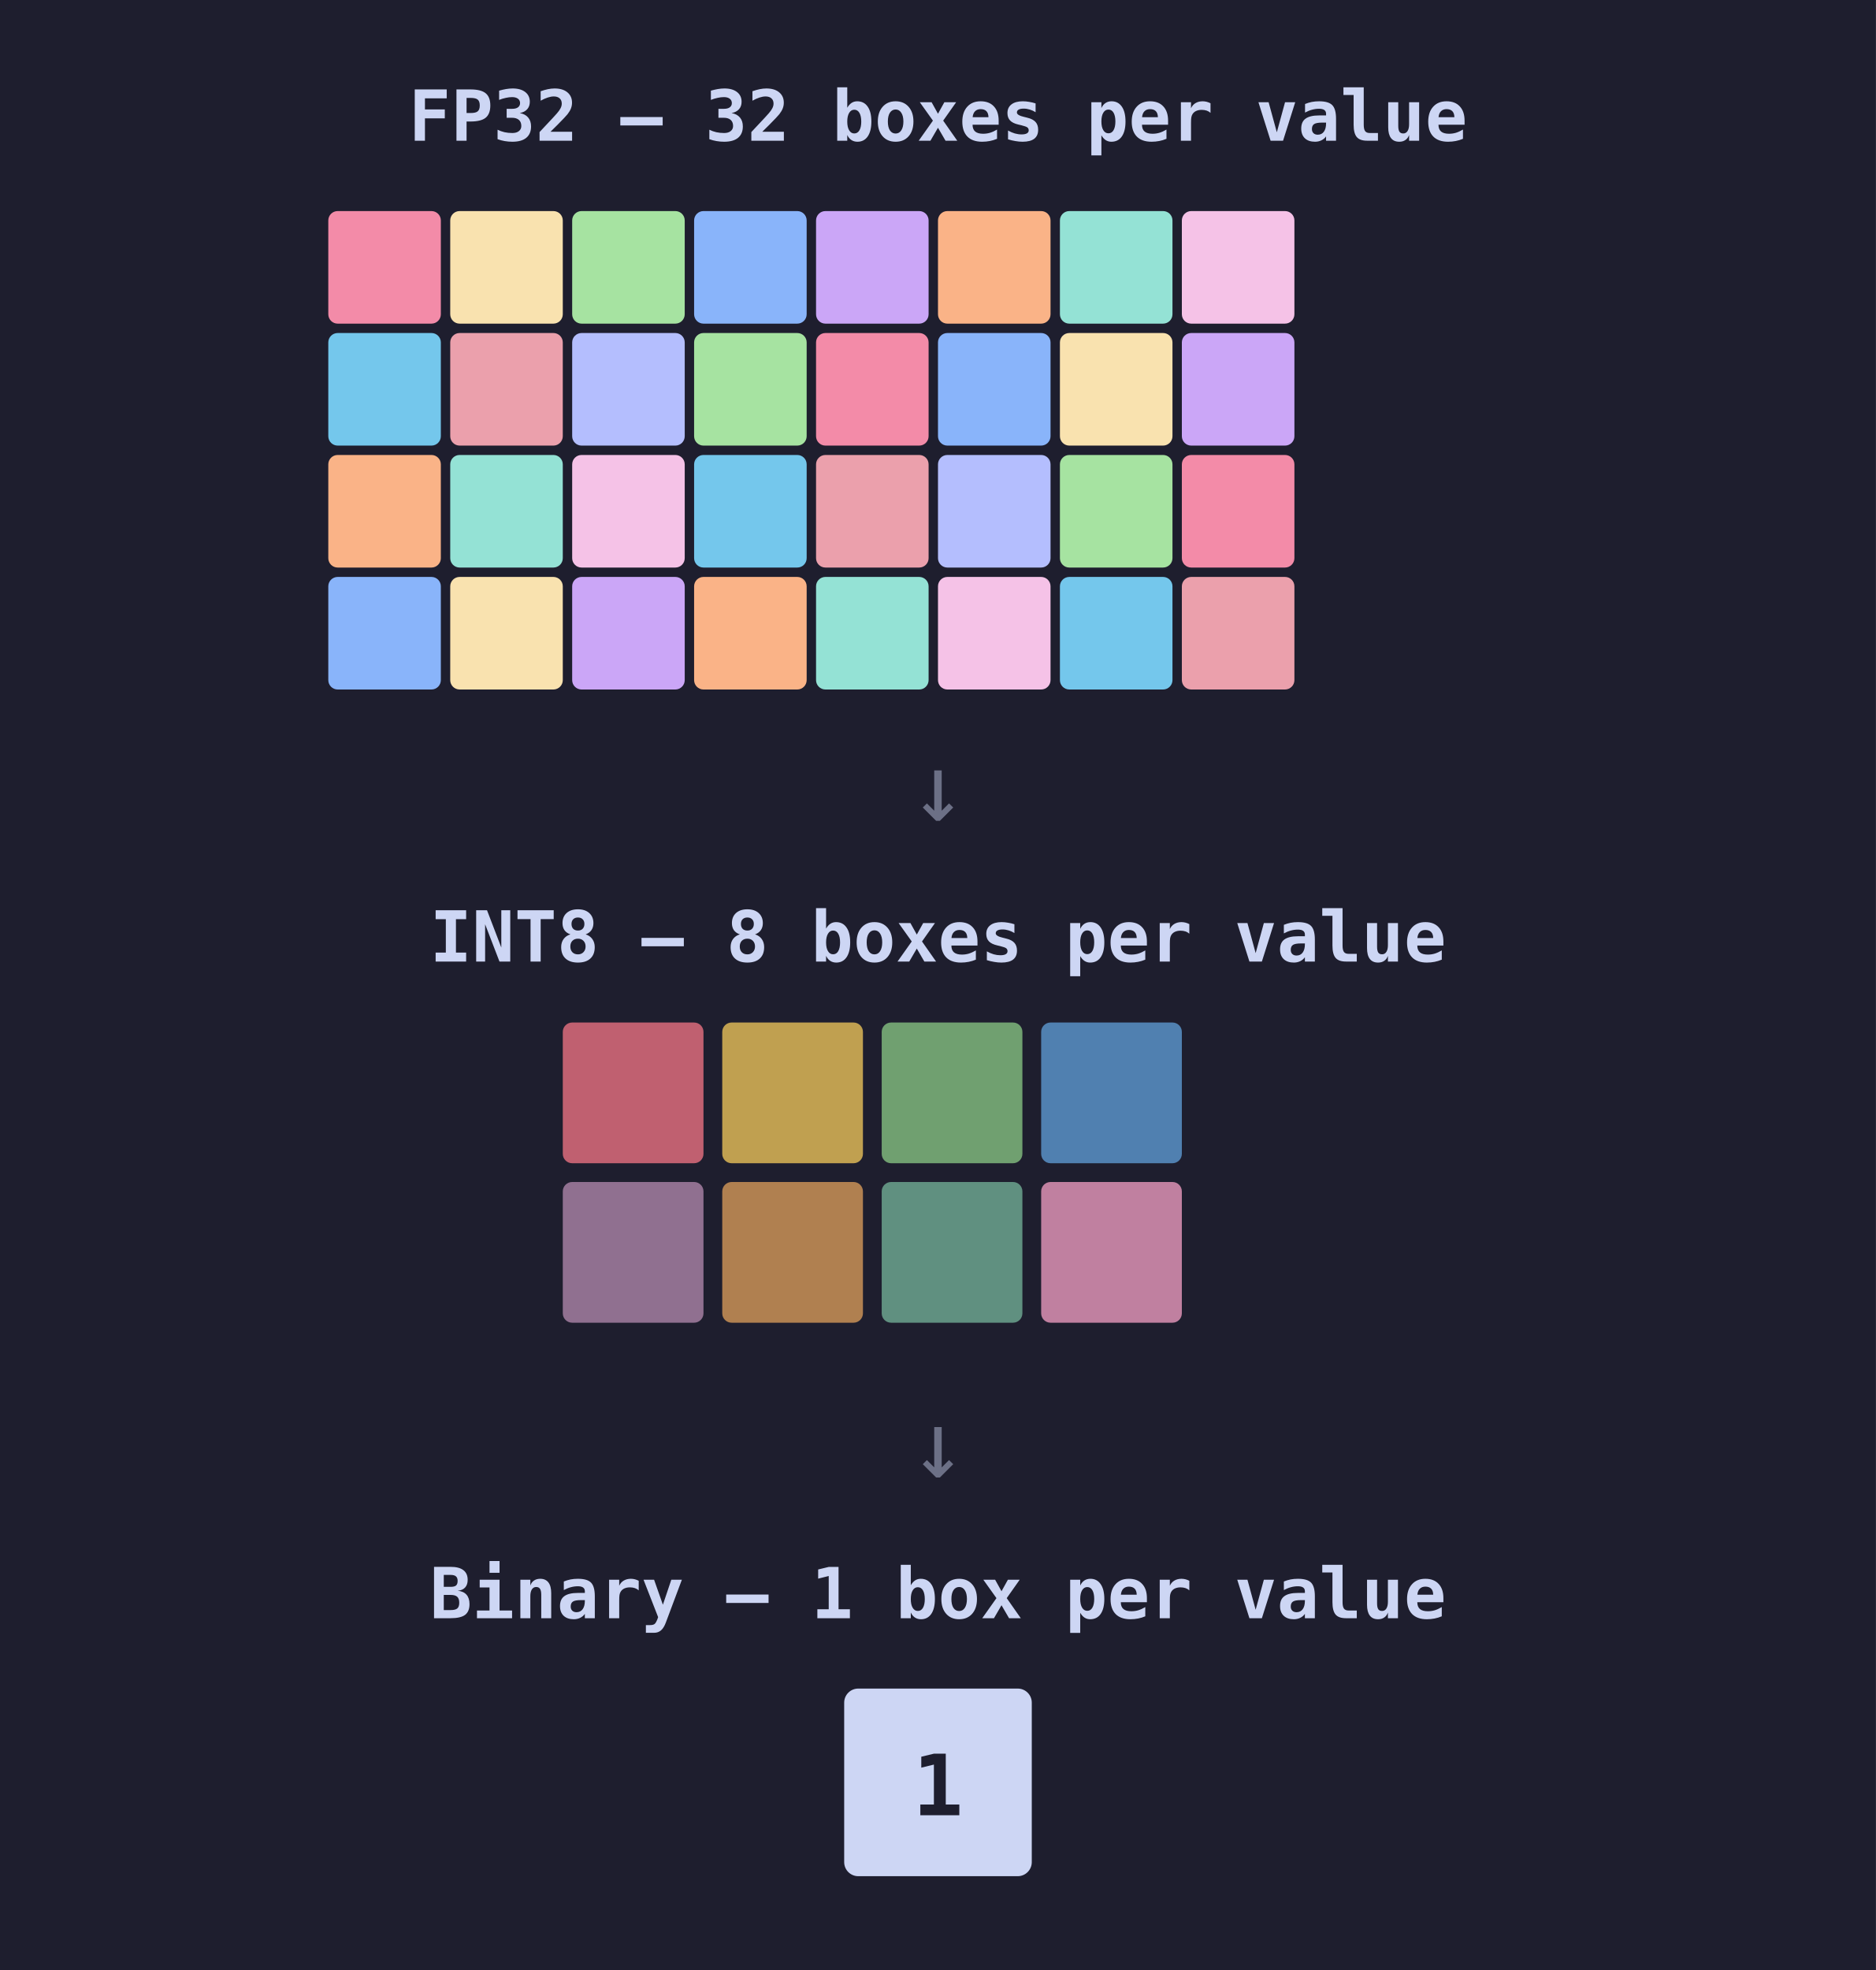
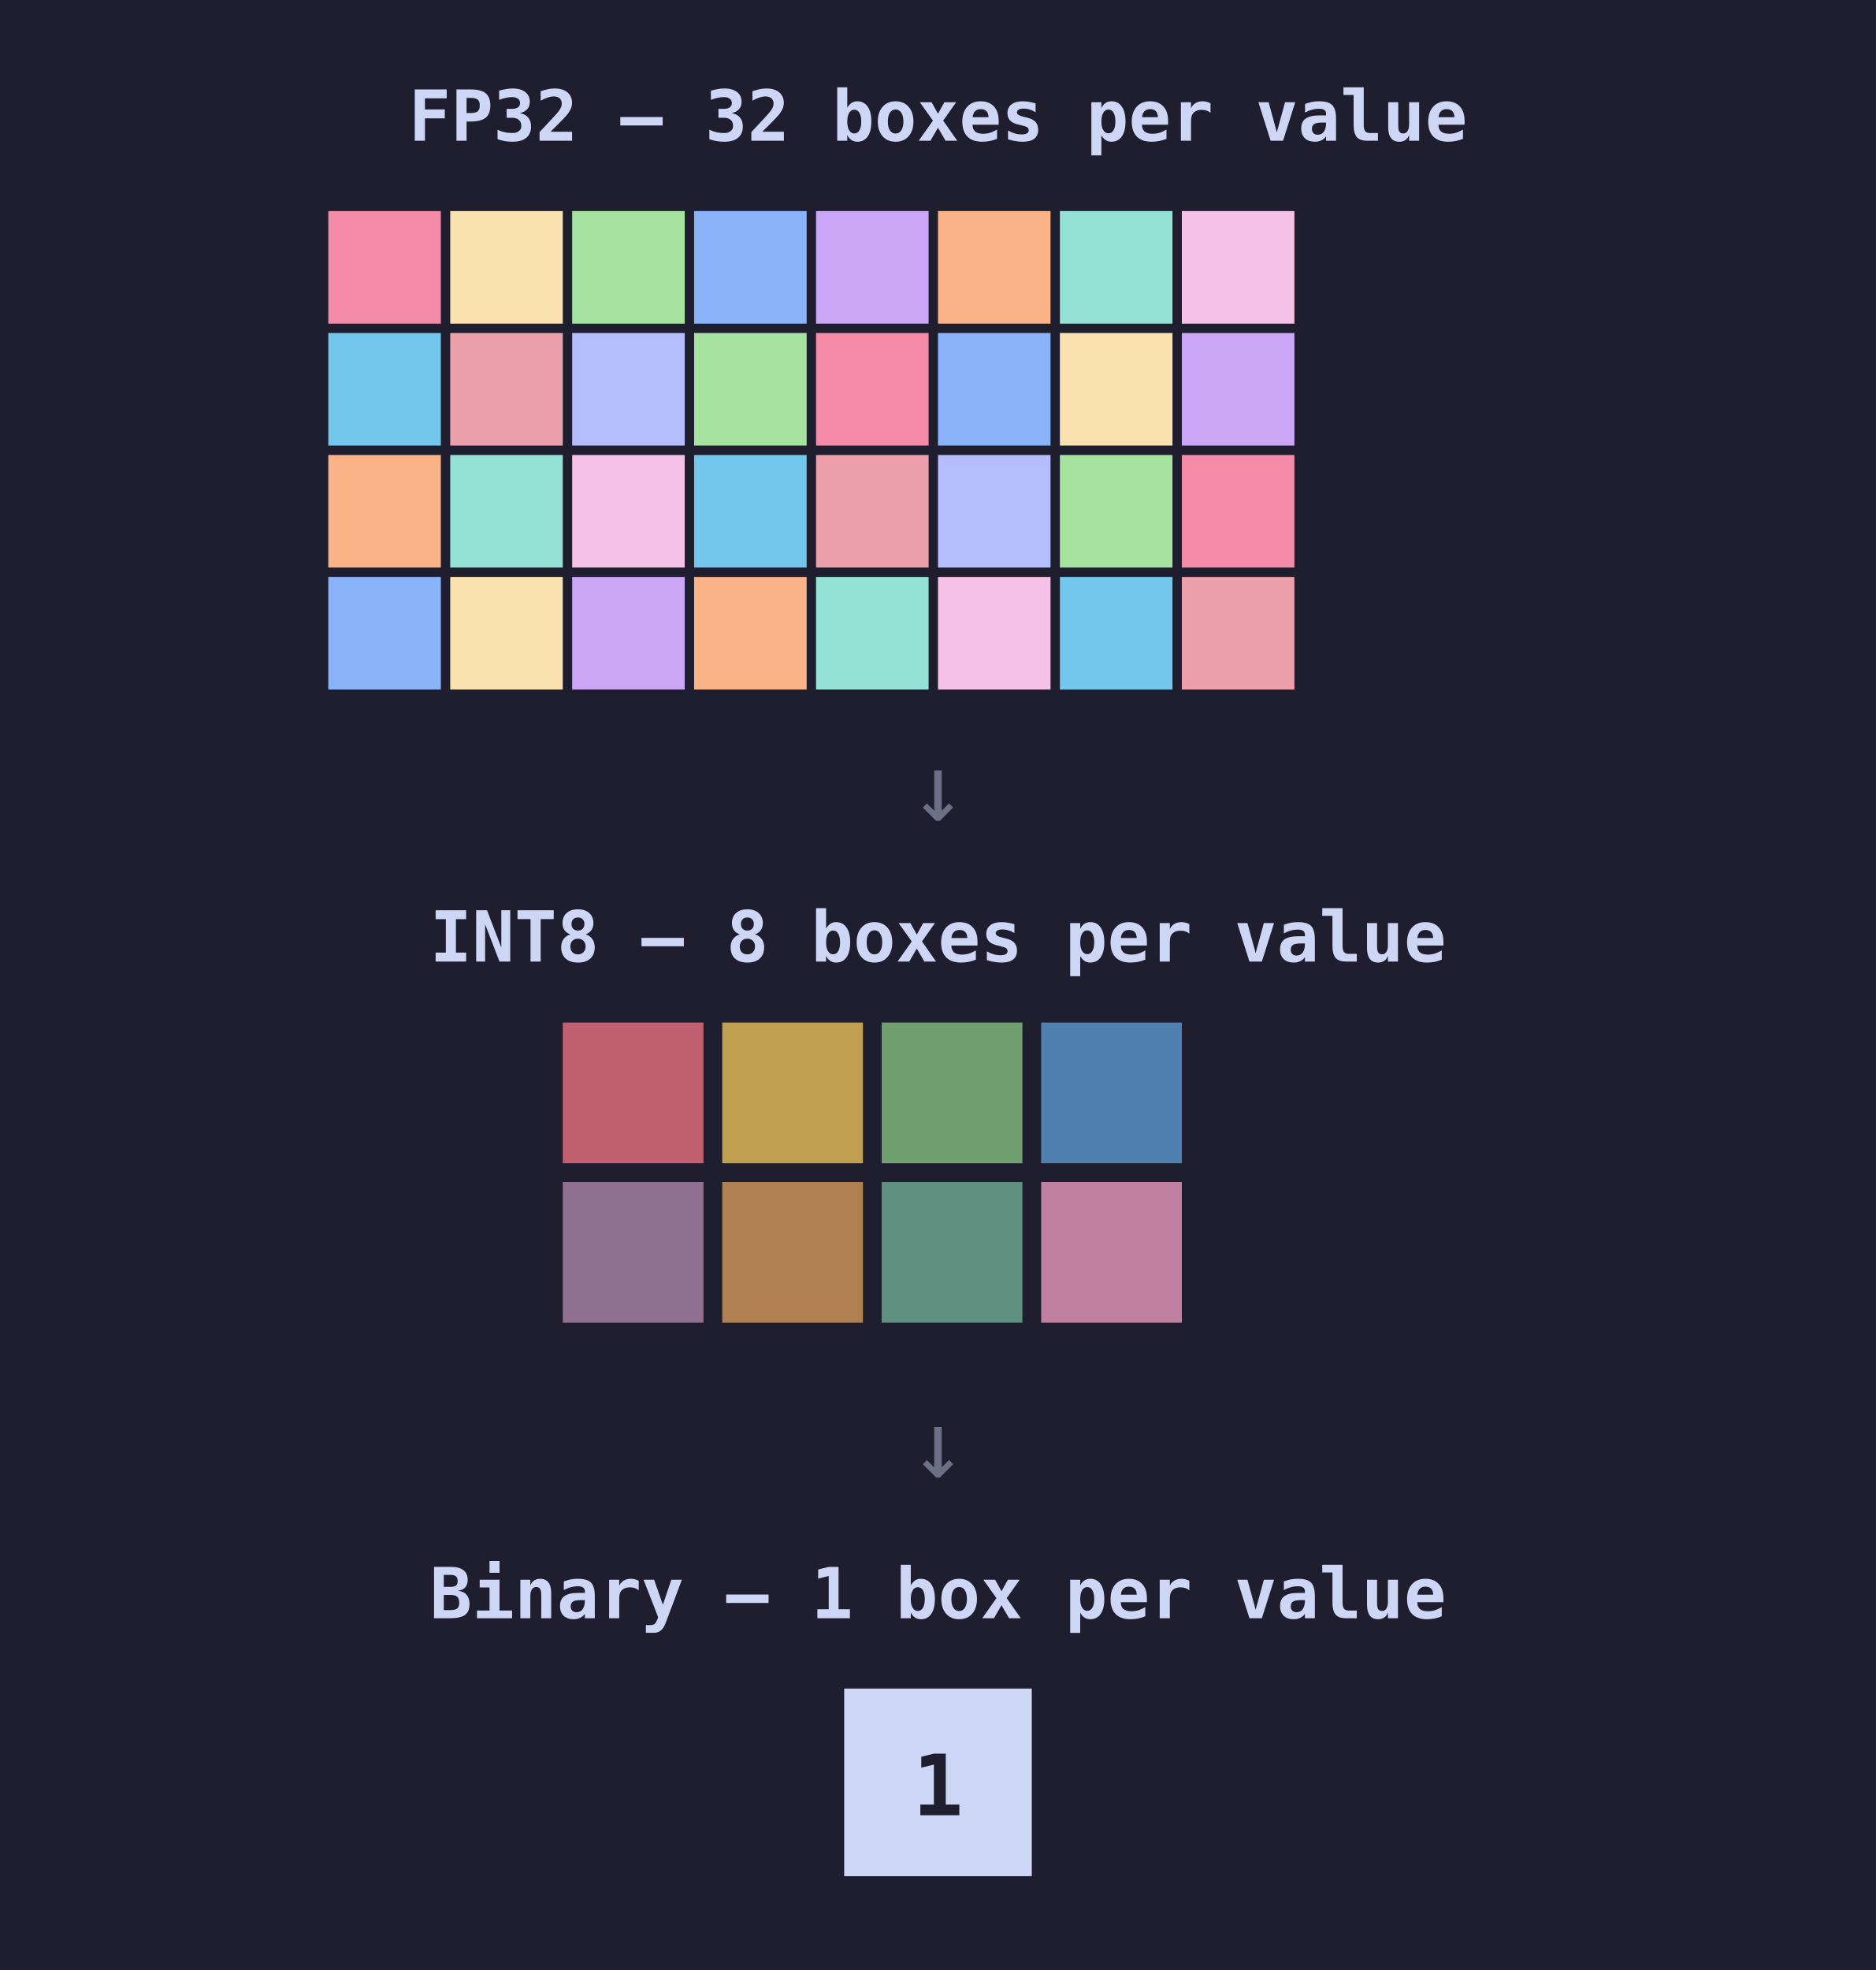
<svg xmlns="http://www.w3.org/2000/svg" viewBox="0 0 400 420" font-family="monospace">
  <rect width="400" height="420" fill="#1e1e2e" />
  <text x="200" y="30" fill="#cdd6f4" font-size="15" font-weight="bold" text-anchor="middle">FP32 — 32 boxes per value</text>
-   <rect x="70" y="45" width="24" height="24" fill="#f38ba8" rx="2" />
-   <rect x="96" y="45" width="24" height="24" fill="#f9e2af" rx="2" />
-   <rect x="122" y="45" width="24" height="24" fill="#a6e3a1" rx="2" />
-   <rect x="148" y="45" width="24" height="24" fill="#89b4fa" rx="2" />
-   <rect x="174" y="45" width="24" height="24" fill="#cba6f7" rx="2" />
-   <rect x="200" y="45" width="24" height="24" fill="#fab387" rx="2" />
-   <rect x="226" y="45" width="24" height="24" fill="#94e2d5" rx="2" />
-   <rect x="252" y="45" width="24" height="24" fill="#f5c2e7" rx="2" />
-   <rect x="70" y="71" width="24" height="24" fill="#74c7ec" rx="2" />
-   <rect x="96" y="71" width="24" height="24" fill="#eba0ac" rx="2" />
-   <rect x="122" y="71" width="24" height="24" fill="#b4befe" rx="2" />
-   <rect x="148" y="71" width="24" height="24" fill="#a6e3a1" rx="2" />
-   <rect x="174" y="71" width="24" height="24" fill="#f38ba8" rx="2" />
-   <rect x="200" y="71" width="24" height="24" fill="#89b4fa" rx="2" />
-   <rect x="226" y="71" width="24" height="24" fill="#f9e2af" rx="2" />
-   <rect x="252" y="71" width="24" height="24" fill="#cba6f7" rx="2" />
-   <rect x="70" y="97" width="24" height="24" fill="#fab387" rx="2" />
-   <rect x="96" y="97" width="24" height="24" fill="#94e2d5" rx="2" />
-   <rect x="122" y="97" width="24" height="24" fill="#f5c2e7" rx="2" />
-   <rect x="148" y="97" width="24" height="24" fill="#74c7ec" rx="2" />
-   <rect x="174" y="97" width="24" height="24" fill="#eba0ac" rx="2" />
-   <rect x="200" y="97" width="24" height="24" fill="#b4befe" rx="2" />
-   <rect x="226" y="97" width="24" height="24" fill="#a6e3a1" rx="2" />
-   <rect x="252" y="97" width="24" height="24" fill="#f38ba8" rx="2" />
-   <rect x="70" y="123" width="24" height="24" fill="#89b4fa" rx="2" />
-   <rect x="96" y="123" width="24" height="24" fill="#f9e2af" rx="2" />
-   <rect x="122" y="123" width="24" height="24" fill="#cba6f7" rx="2" />
-   <rect x="148" y="123" width="24" height="24" fill="#fab387" rx="2" />
-   <rect x="174" y="123" width="24" height="24" fill="#94e2d5" rx="2" />
-   <rect x="200" y="123" width="24" height="24" fill="#f5c2e7" rx="2" />
-   <rect x="226" y="123" width="24" height="24" fill="#74c7ec" rx="2" />
-   <rect x="252" y="123" width="24" height="24" fill="#eba0ac" rx="2" />
+   <rect x="70" y="45" width="24" height="24" fill="#f38ba8" />
+   <rect x="96" y="45" width="24" height="24" fill="#f9e2af" />
+   <rect x="122" y="45" width="24" height="24" fill="#a6e3a1" />
+   <rect x="148" y="45" width="24" height="24" fill="#89b4fa" />
+   <rect x="174" y="45" width="24" height="24" fill="#cba6f7" />
+   <rect x="200" y="45" width="24" height="24" fill="#fab387" />
+   <rect x="226" y="45" width="24" height="24" fill="#94e2d5" />
+   <rect x="252" y="45" width="24" height="24" fill="#f5c2e7" />
+   <rect x="70" y="71" width="24" height="24" fill="#74c7ec" />
+   <rect x="96" y="71" width="24" height="24" fill="#eba0ac" />
+   <rect x="122" y="71" width="24" height="24" fill="#b4befe" />
+   <rect x="148" y="71" width="24" height="24" fill="#a6e3a1" />
+   <rect x="174" y="71" width="24" height="24" fill="#f38ba8" />
+   <rect x="200" y="71" width="24" height="24" fill="#89b4fa" />
+   <rect x="226" y="71" width="24" height="24" fill="#f9e2af" />
+   <rect x="252" y="71" width="24" height="24" fill="#cba6f7" />
+   <rect x="70" y="97" width="24" height="24" fill="#fab387" />
+   <rect x="96" y="97" width="24" height="24" fill="#94e2d5" />
+   <rect x="122" y="97" width="24" height="24" fill="#f5c2e7" />
+   <rect x="148" y="97" width="24" height="24" fill="#74c7ec" />
+   <rect x="174" y="97" width="24" height="24" fill="#eba0ac" />
+   <rect x="200" y="97" width="24" height="24" fill="#b4befe" />
+   <rect x="226" y="97" width="24" height="24" fill="#a6e3a1" />
+   <rect x="252" y="97" width="24" height="24" fill="#f38ba8" />
+   <rect x="70" y="123" width="24" height="24" fill="#89b4fa" />
+   <rect x="96" y="123" width="24" height="24" fill="#f9e2af" />
+   <rect x="122" y="123" width="24" height="24" fill="#cba6f7" />
+   <rect x="148" y="123" width="24" height="24" fill="#fab387" />
+   <rect x="174" y="123" width="24" height="24" fill="#94e2d5" />
+   <rect x="200" y="123" width="24" height="24" fill="#f5c2e7" />
+   <rect x="226" y="123" width="24" height="24" fill="#74c7ec" />
+   <rect x="252" y="123" width="24" height="24" fill="#eba0ac" />
  <text x="200" y="175" fill="#6c7086" font-size="20" text-anchor="middle">↓</text>
  <text x="200" y="205" fill="#cdd6f4" font-size="15" font-weight="bold" text-anchor="middle">INT8 — 8 boxes per value</text>
-   <rect x="120" y="218" width="30" height="30" fill="#c06070" rx="2" />
-   <rect x="154" y="218" width="30" height="30" fill="#c0a050" rx="2" />
-   <rect x="188" y="218" width="30" height="30" fill="#70a070" rx="2" />
-   <rect x="222" y="218" width="30" height="30" fill="#5080b0" rx="2" />
-   <rect x="120" y="252" width="30" height="30" fill="#907090" rx="2" />
-   <rect x="154" y="252" width="30" height="30" fill="#b08050" rx="2" />
-   <rect x="188" y="252" width="30" height="30" fill="#609080" rx="2" />
-   <rect x="222" y="252" width="30" height="30" fill="#c080a0" rx="2" />
+   <rect x="120" y="218" width="30" height="30" fill="#c06070" />
+   <rect x="154" y="218" width="30" height="30" fill="#c0a050" />
+   <rect x="188" y="218" width="30" height="30" fill="#70a070" />
+   <rect x="222" y="218" width="30" height="30" fill="#5080b0" />
+   <rect x="120" y="252" width="30" height="30" fill="#907090" />
+   <rect x="154" y="252" width="30" height="30" fill="#b08050" />
+   <rect x="188" y="252" width="30" height="30" fill="#609080" />
+   <rect x="222" y="252" width="30" height="30" fill="#c080a0" />
  <text x="200" y="315" fill="#6c7086" font-size="20" text-anchor="middle">↓</text>
  <text x="200" y="345" fill="#cdd6f4" font-size="15" font-weight="bold" text-anchor="middle">Binary — 1 box per value</text>
-   <rect x="180" y="360" width="40" height="40" fill="#cdd6f4" rx="3" />
+   <rect x="180" y="360" width="40" height="40" fill="#cdd6f4" />
  <text x="200" y="387" fill="#1e1e2e" font-size="18" text-anchor="middle" font-weight="bold">1</text>
</svg>
